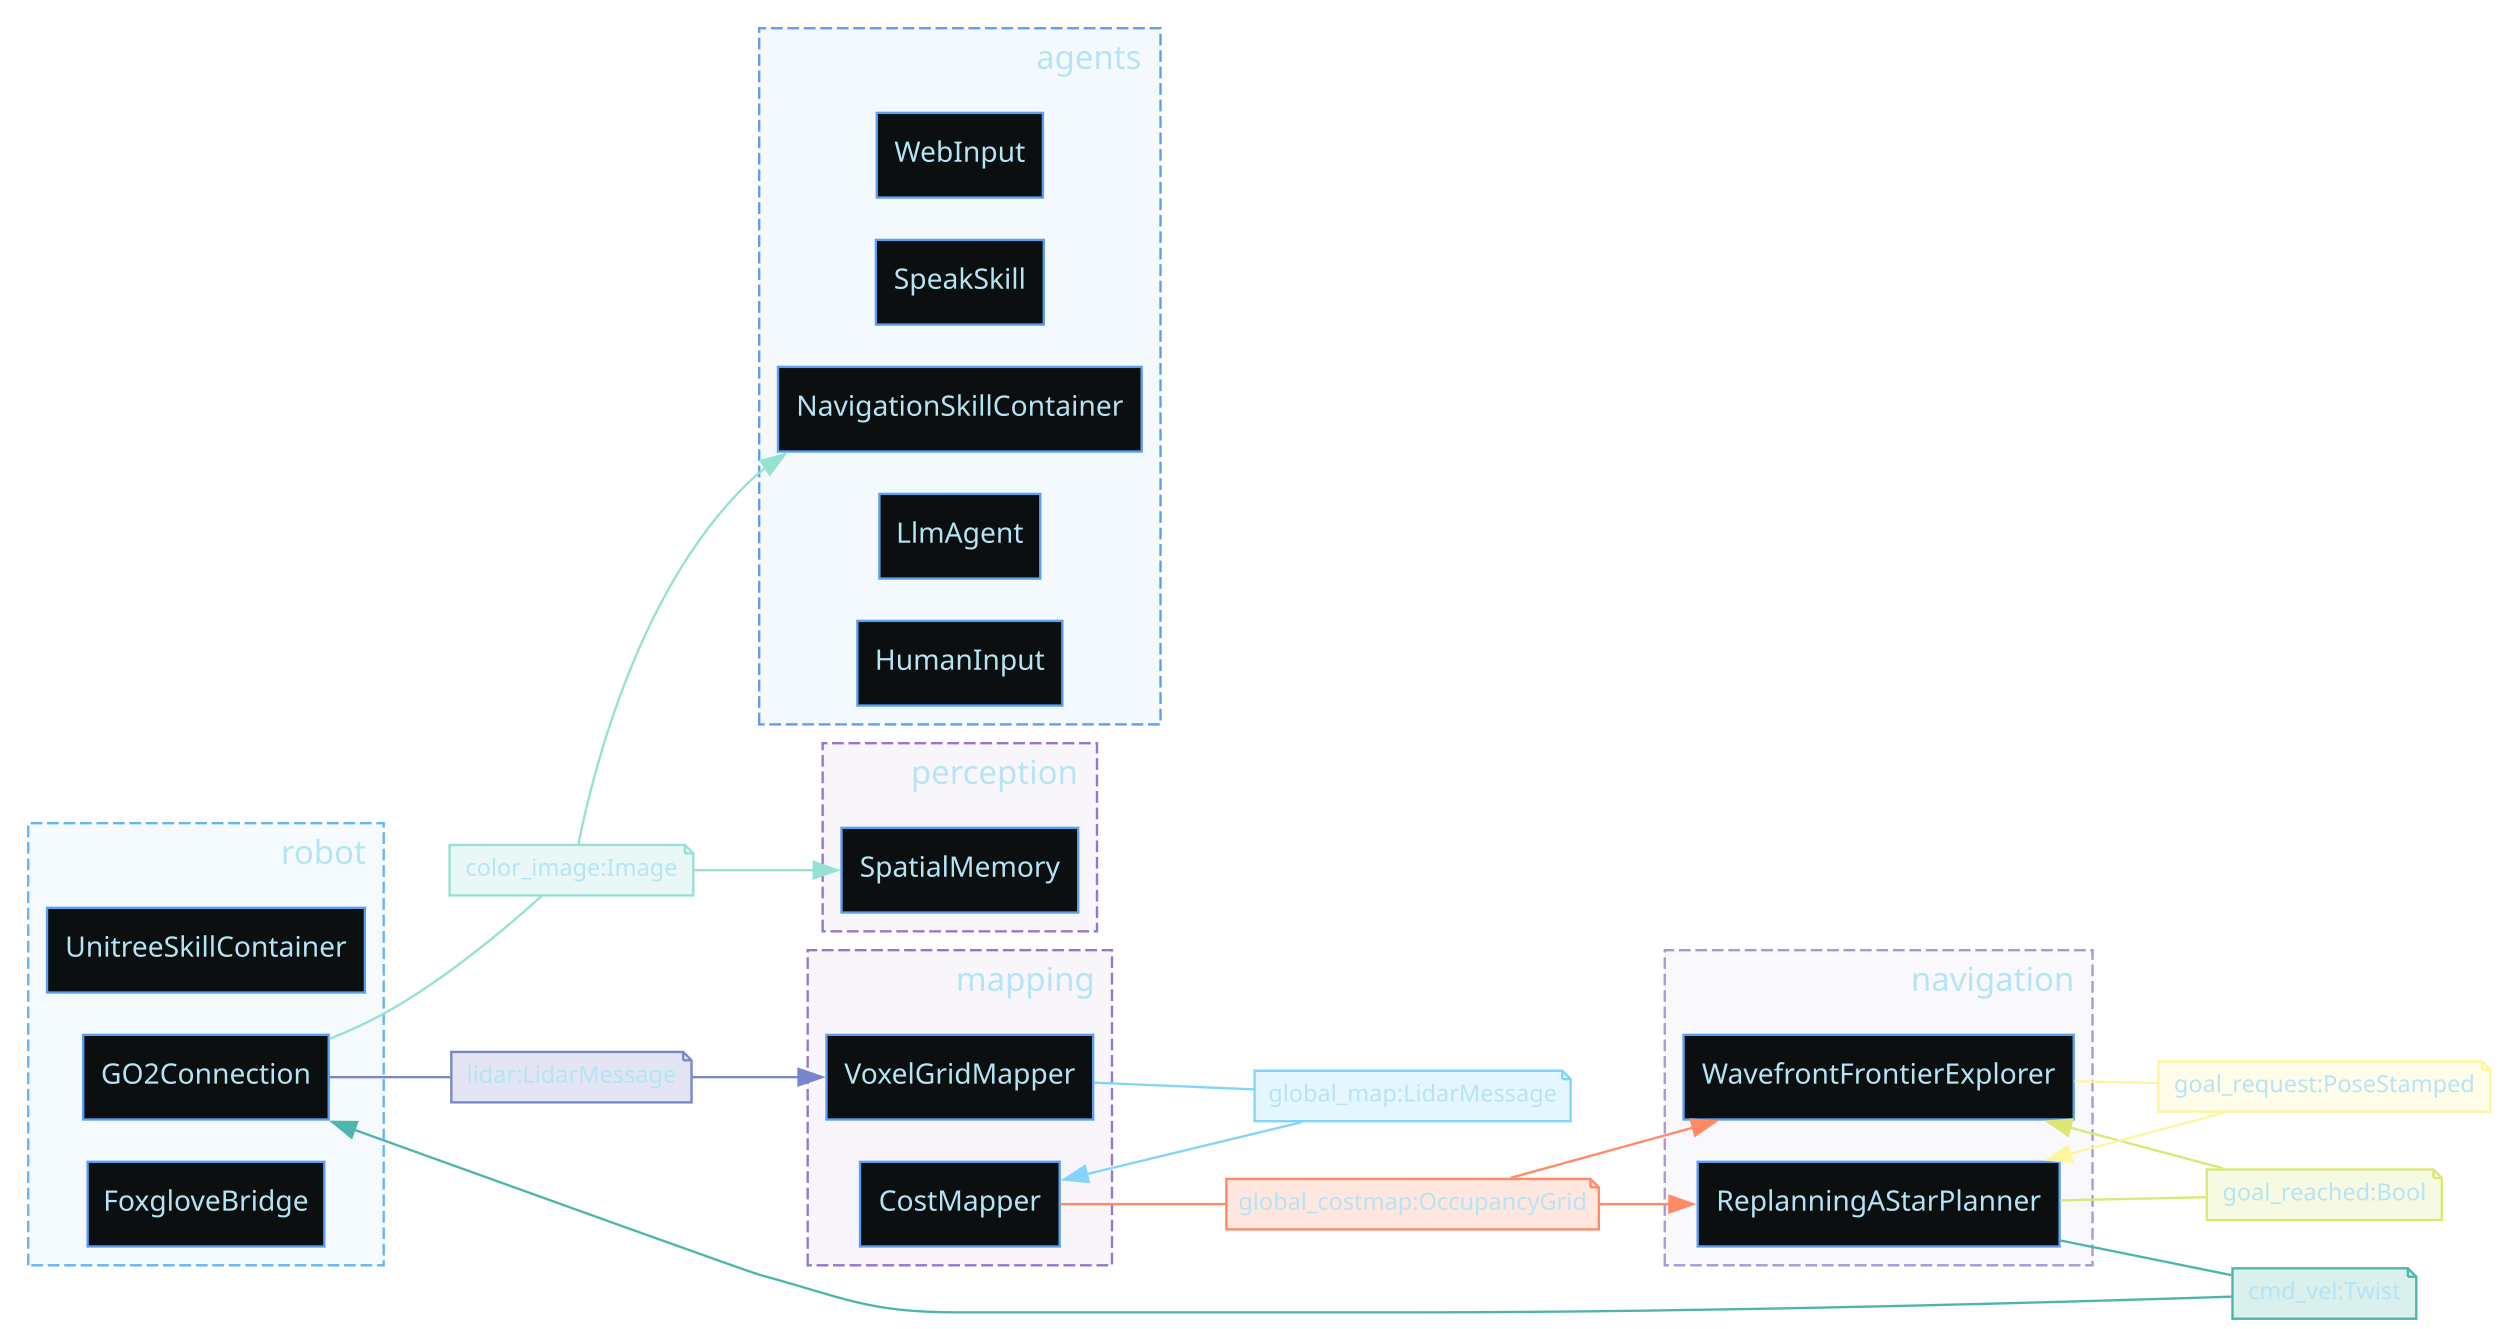
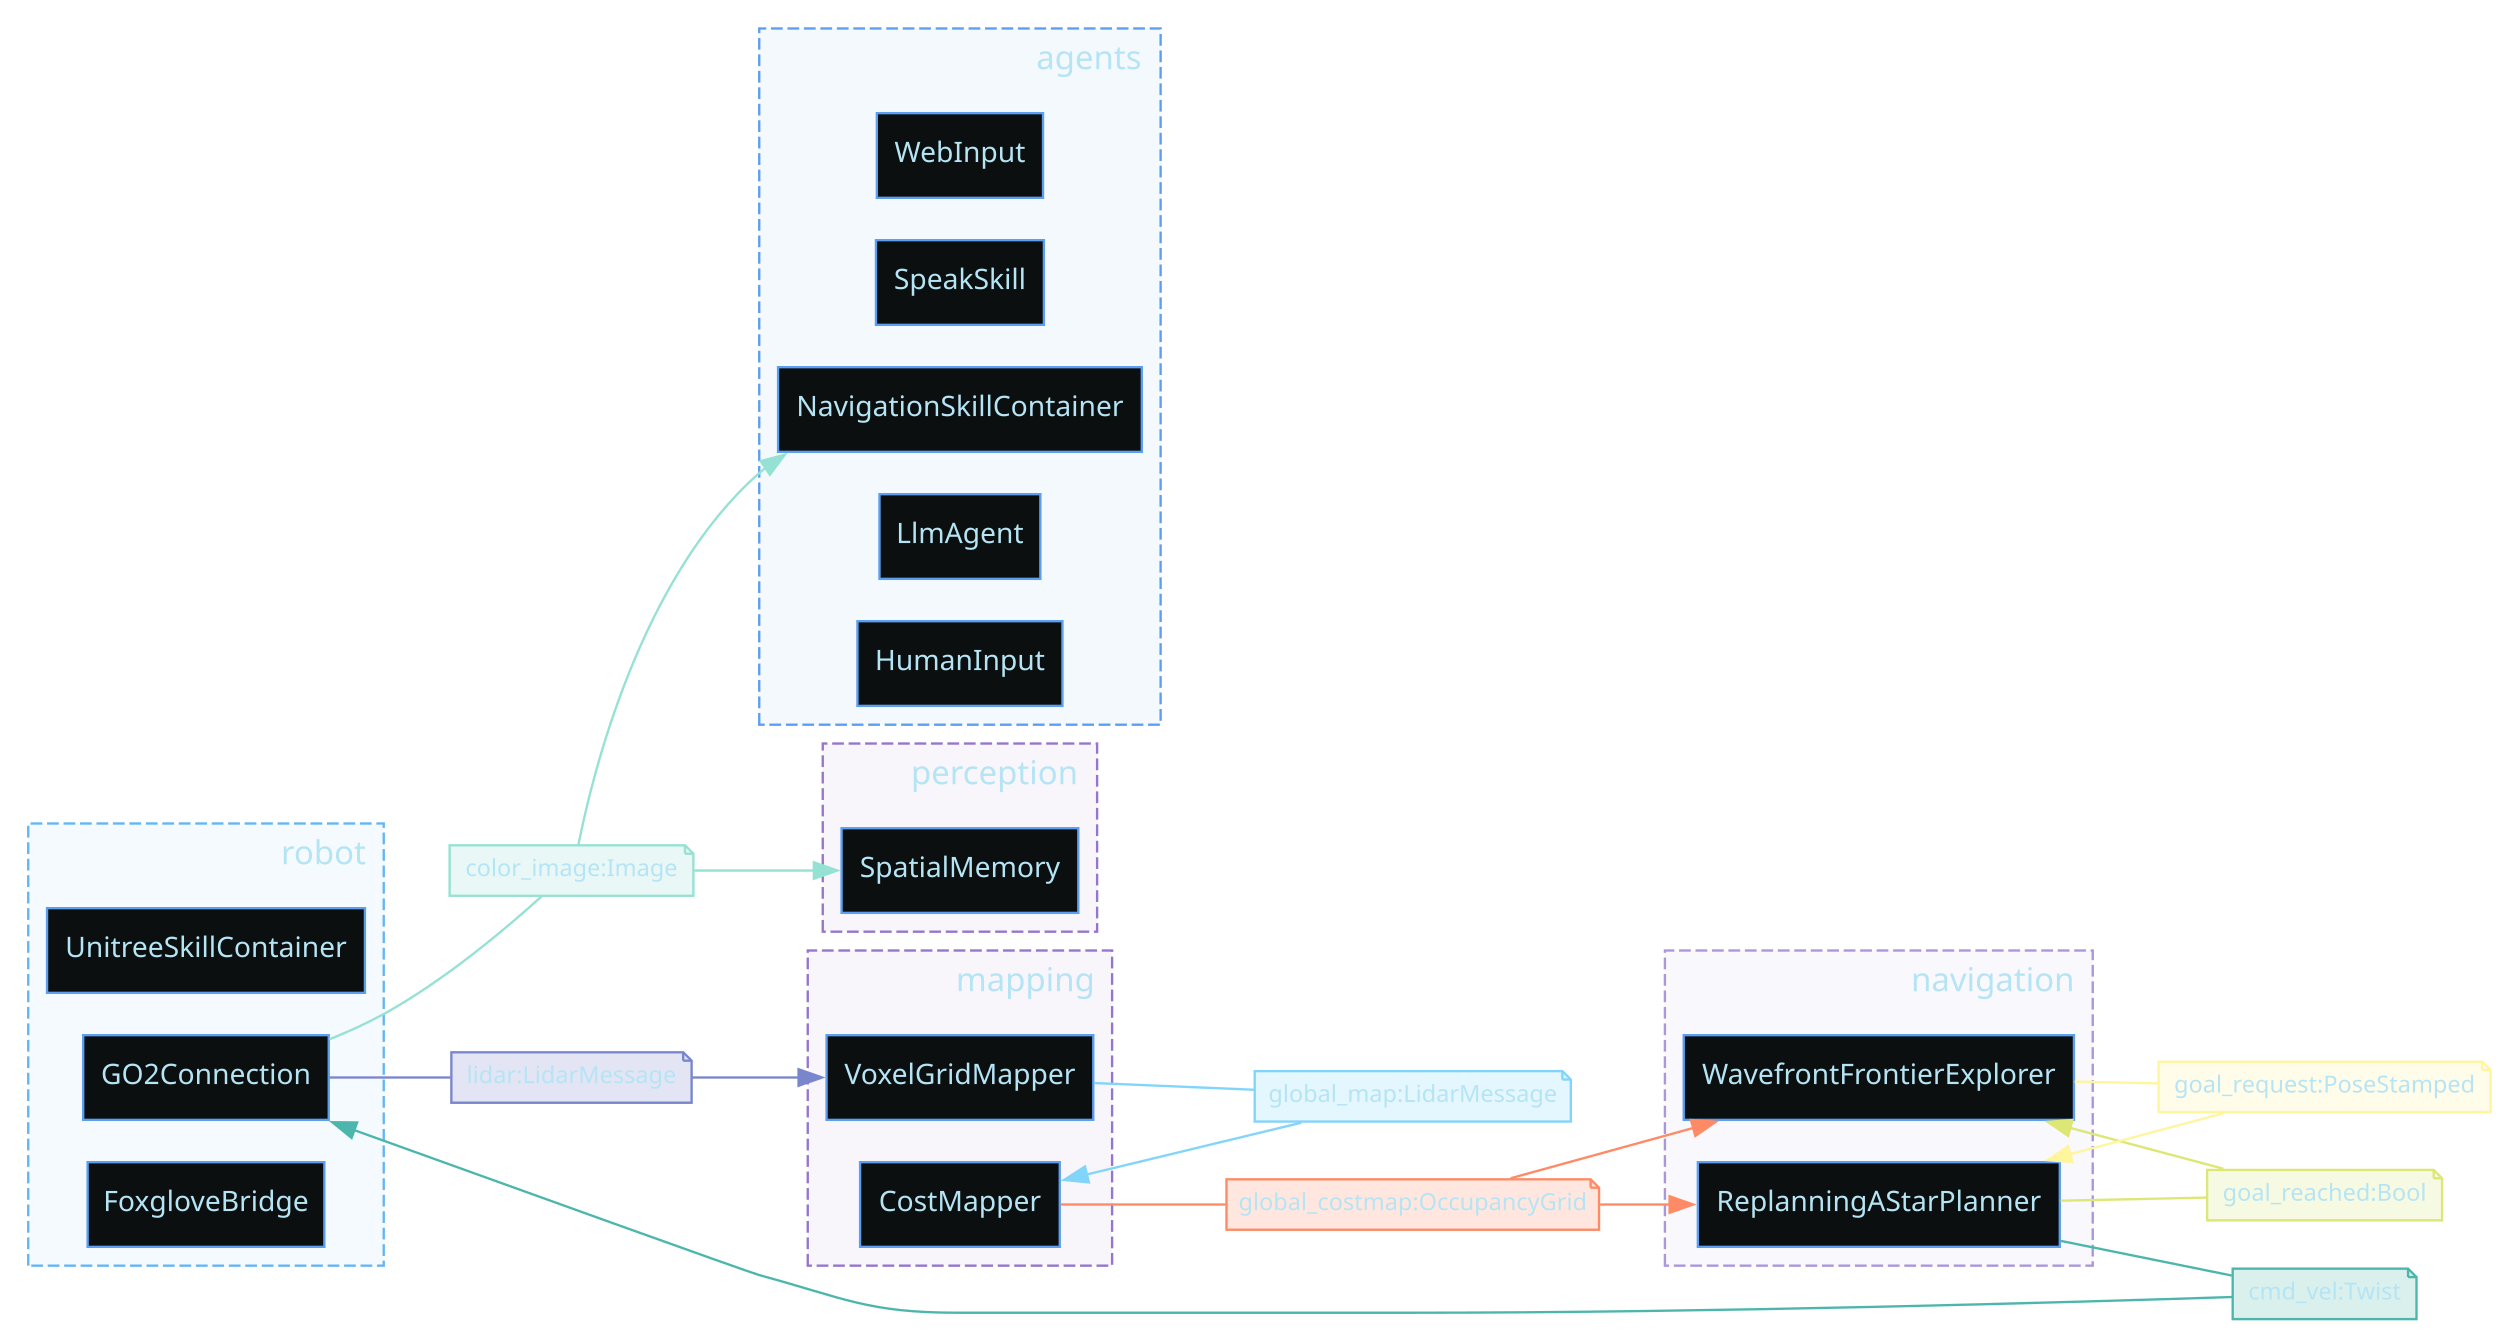
- <svg xmlns="http://www.w3.org/2000/svg" width="1063pt" height="565pt" viewBox="0.00 0.00 1063.00 565.00">
+ <svg xmlns="http://www.w3.org/2000/svg" width="1063pt" height="565pt" viewBox="0.00 0.00 1062.90 564.73">
  <g id="graph0" class="graph" transform="scale(1 1) rotate(0) translate(4 560.73)">
    <g id="clust1" class="cluster">
      <polygon fill="#5c9ff0" fill-opacity="0.063" stroke="#5c9ff0" stroke-dasharray="5,2" points="318.8,-252.72 318.8,-548.73 489.45,-548.73 489.45,-252.72 318.8,-252.72" />
-       <text xml:space="preserve" text-anchor="middle" x="458.95" y="-531.43" font-family="fixed" font-size="14.00" fill="#b5e4f4">agents</text>
+       <text text-anchor="middle" x="458.95" y="-531.43" font-family="fixed" font-size="14.00" fill="#b5e4f4">agents</text>
    </g>
    <g id="clust2" class="cluster">
      <polygon fill="#9575cd" fill-opacity="0.063" stroke="#9575cd" stroke-dasharray="5,2" points="339.42,-22.73 339.42,-156.72 468.82,-156.72 468.82,-22.73 339.42,-22.73" />
-       <text xml:space="preserve" text-anchor="middle" x="431.95" y="-139.42" font-family="fixed" font-size="14.00" fill="#b5e4f4">mapping</text>
+       <text text-anchor="middle" x="431.95" y="-139.42" font-family="fixed" font-size="14.00" fill="#b5e4f4">mapping</text>
    </g>
    <g id="clust3" class="cluster">
      <polygon fill="#aa96da" fill-opacity="0.063" stroke="#aa96da" stroke-dasharray="5,2" points="703.85,-22.73 703.85,-156.72 885.75,-156.72 885.75,-22.73 703.85,-22.73" />
-       <text xml:space="preserve" text-anchor="middle" x="843.25" y="-139.42" font-family="fixed" font-size="14.00" fill="#b5e4f4">navigation</text>
+       <text text-anchor="middle" x="843.25" y="-139.42" font-family="fixed" font-size="14.00" fill="#b5e4f4">navigation</text>
    </g>
    <g id="clust4" class="cluster">
      <polygon fill="#9575cd" fill-opacity="0.063" stroke="#9575cd" stroke-dasharray="5,2" points="345.8,-164.72 345.8,-244.72 462.45,-244.72 462.45,-164.72 345.8,-164.72" />
-       <text xml:space="preserve" text-anchor="middle" x="418.82" y="-227.42" font-family="fixed" font-size="14.00" fill="#b5e4f4">perception</text>
+       <text text-anchor="middle" x="418.82" y="-227.42" font-family="fixed" font-size="14.00" fill="#b5e4f4">perception</text>
    </g>
    <g id="clust5" class="cluster">
      <polygon fill="#64b5f6" fill-opacity="0.063" stroke="#64b5f6" stroke-dasharray="5,2" points="8,-22.73 8,-210.72 159.15,-210.72 159.15,-22.73 8,-22.73" />
-       <text xml:space="preserve" text-anchor="middle" x="133.52" y="-193.42" font-family="fixed" font-size="14.00" fill="#b5e4f4">robot</text>
+       <text text-anchor="middle" x="133.52" y="-193.42" font-family="fixed" font-size="14.00" fill="#b5e4f4">robot</text>
    </g>
    <g id="node1" class="node">
      <polygon fill="#0b0f0f" stroke="#5c9ff0" points="447.7,-296.73 360.55,-296.73 360.55,-260.73 447.7,-260.73 447.7,-296.73" />
-       <text xml:space="preserve" text-anchor="middle" x="404.12" y="-275.95" font-family="fixed" font-size="12.00" fill="#b5e4f4">HumanInput</text>
+       <text text-anchor="middle" x="404.12" y="-275.95" font-family="fixed" font-size="12.00" fill="#b5e4f4">HumanInput</text>
    </g>
    <g id="node2" class="node">
      <polygon fill="#0b0f0f" stroke="#5c9ff0" points="438.32,-350.73 369.92,-350.73 369.92,-314.73 438.32,-314.73 438.32,-350.73" />
-       <text xml:space="preserve" text-anchor="middle" x="404.12" y="-329.95" font-family="fixed" font-size="12.00" fill="#b5e4f4">LlmAgent</text>
+       <text text-anchor="middle" x="404.12" y="-329.95" font-family="fixed" font-size="12.00" fill="#b5e4f4">LlmAgent</text>
    </g>
    <g id="node3" class="node">
      <polygon fill="#0b0f0f" stroke="#5c9ff0" points="481.45,-404.73 326.8,-404.73 326.8,-368.73 481.45,-368.73 481.45,-404.73" />
-       <text xml:space="preserve" text-anchor="middle" x="404.12" y="-383.95" font-family="fixed" font-size="12.00" fill="#b5e4f4">NavigationSkillContainer</text>
+       <text text-anchor="middle" x="404.12" y="-383.95" font-family="fixed" font-size="12.00" fill="#b5e4f4">NavigationSkillContainer</text>
    </g>
    <g id="node4" class="node">
      <polygon fill="#0b0f0f" stroke="#5c9ff0" points="439.82,-458.73 368.42,-458.73 368.42,-422.73 439.82,-422.73 439.82,-458.73" />
-       <text xml:space="preserve" text-anchor="middle" x="404.12" y="-437.95" font-family="fixed" font-size="12.00" fill="#b5e4f4">SpeakSkill</text>
+       <text text-anchor="middle" x="404.12" y="-437.95" font-family="fixed" font-size="12.00" fill="#b5e4f4">SpeakSkill</text>
    </g>
    <g id="node5" class="node">
      <polygon fill="#0b0f0f" stroke="#5c9ff0" points="439.45,-512.73 368.8,-512.73 368.8,-476.73 439.45,-476.73 439.45,-512.73" />
-       <text xml:space="preserve" text-anchor="middle" x="404.12" y="-491.95" font-family="fixed" font-size="12.00" fill="#b5e4f4">WebInput</text>
+       <text text-anchor="middle" x="404.12" y="-491.95" font-family="fixed" font-size="12.00" fill="#b5e4f4">WebInput</text>
    </g>
    <g id="node6" class="node">
      <polygon fill="#0b0f0f" stroke="#5c9ff0" points="446.57,-66.72 361.67,-66.72 361.67,-30.73 446.57,-30.73 446.57,-66.72" />
-       <text xml:space="preserve" text-anchor="middle" x="404.12" y="-45.95" font-family="fixed" font-size="12.00" fill="#b5e4f4">CostMapper</text>
+       <text text-anchor="middle" x="404.12" y="-45.95" font-family="fixed" font-size="12.00" fill="#b5e4f4">CostMapper</text>
    </g>
    <g id="node16" class="node">
      <polygon fill="#ff8a65" fill-opacity="0.208" stroke="#ff8a65" points="672.27,-59.45 517.45,-59.45 517.45,-38 675.85,-38 675.85,-55.88 672.27,-59.45" />
      <polyline fill="none" stroke="#ff8a65" points="672.27,-59.45 672.27,-55.88" />
      <polyline fill="none" stroke="#ff8a65" points="675.85,-55.88 672.27,-55.88" />
-       <text xml:space="preserve" text-anchor="middle" x="596.65" y="-46.35" font-family="fixed" font-size="10.00" fill="#b5e4f4">global_costmap:OccupancyGrid</text>
+       <text text-anchor="middle" x="596.65" y="-46.35" font-family="fixed" font-size="10.00" fill="#b5e4f4">global_costmap:OccupancyGrid</text>
    </g>
    <g id="edge6" class="edge">
      <path fill="none" stroke="#ff8a65" d="M446.94,-48.73C467.53,-48.73 493.05,-48.73 517.1,-48.73" />
    </g>
    <g id="node7" class="node">
      <polygon fill="#0b0f0f" stroke="#5c9ff0" points="460.82,-120.72 347.42,-120.72 347.42,-84.72 460.82,-84.72 460.82,-120.72" />
-       <text xml:space="preserve" text-anchor="middle" x="404.12" y="-99.95" font-family="fixed" font-size="12.00" fill="#b5e4f4">VoxelGridMapper</text>
+       <text text-anchor="middle" x="404.12" y="-99.95" font-family="fixed" font-size="12.00" fill="#b5e4f4">VoxelGridMapper</text>
    </g>
    <g id="node17" class="node">
      <polygon fill="#81d4fa" fill-opacity="0.208" stroke="#81d4fa" points="660.27,-105.45 529.45,-105.45 529.45,-84 663.85,-84 663.85,-101.88 660.27,-105.45" />
      <polyline fill="none" stroke="#81d4fa" points="660.27,-105.45 660.27,-101.88" />
      <polyline fill="none" stroke="#81d4fa" points="663.85,-101.88 660.27,-101.88" />
-       <text xml:space="preserve" text-anchor="middle" x="596.65" y="-92.35" font-family="fixed" font-size="10.00" fill="#b5e4f4">global_map:LidarMessage</text>
+       <text text-anchor="middle" x="596.65" y="-92.35" font-family="fixed" font-size="10.00" fill="#b5e4f4">global_map:LidarMessage</text>
    </g>
    <g id="edge9" class="edge">
      <path fill="none" stroke="#81d4fa" d="M461.26,-100.37C482.55,-99.47 507,-98.45 529.16,-97.52" />
    </g>
    <g id="node8" class="node">
      <polygon fill="#0b0f0f" stroke="#5c9ff0" points="871.75,-66.72 717.85,-66.72 717.85,-30.73 871.75,-30.73 871.75,-66.72" />
-       <text xml:space="preserve" text-anchor="middle" x="794.8" y="-45.95" font-family="fixed" font-size="12.00" fill="#b5e4f4">ReplanningAStarPlanner</text>
+       <text text-anchor="middle" x="794.8" y="-45.95" font-family="fixed" font-size="12.00" fill="#b5e4f4">ReplanningAStarPlanner</text>
    </g>
    <g id="node14" class="node">
      <polygon fill="#4db6ac" fill-opacity="0.208" stroke="#4db6ac" points="1019.82,-21.45 945.25,-21.45 945.25,0 1023.4,0 1023.4,-17.88 1019.82,-21.45" />
      <polyline fill="none" stroke="#4db6ac" points="1019.82,-21.45 1019.82,-17.88" />
      <polyline fill="none" stroke="#4db6ac" points="1023.4,-17.88 1019.82,-17.88" />
-       <text xml:space="preserve" text-anchor="middle" x="984.32" y="-8.35" font-family="fixed" font-size="10.00" fill="#b5e4f4">cmd_vel:Twist</text>
+       <text text-anchor="middle" x="984.32" y="-8.35" font-family="fixed" font-size="10.00" fill="#b5e4f4">cmd_vel:Twist</text>
    </g>
    <g id="edge1" class="edge">
      <path fill="none" stroke="#4db6ac" d="M872.07,-33.27C897.12,-28.19 923.89,-22.77 944.9,-18.51" />
    </g>
    <g id="node18" class="node">
      <polygon fill="#dce775" fill-opacity="0.208" stroke="#dce775" points="1030.7,-63.45 934.37,-63.45 934.37,-42 1034.27,-42 1034.27,-59.88 1030.7,-63.45" />
      <polyline fill="none" stroke="#dce775" points="1030.7,-63.45 1030.7,-59.88" />
      <polyline fill="none" stroke="#dce775" points="1034.27,-59.88 1030.7,-59.88" />
-       <text xml:space="preserve" text-anchor="middle" x="984.32" y="-50.35" font-family="fixed" font-size="10.00" fill="#b5e4f4">goal_reached:Bool</text>
+       <text text-anchor="middle" x="984.32" y="-50.35" font-family="fixed" font-size="10.00" fill="#b5e4f4">goal_reached:Bool</text>
    </g>
    <g id="edge11" class="edge">
      <path fill="none" stroke="#dce775" d="M872.07,-50.35C892.96,-50.8 915.05,-51.27 933.99,-51.67" />
    </g>
    <g id="node9" class="node">
      <polygon fill="#0b0f0f" stroke="#5c9ff0" points="877.75,-120.72 711.85,-120.72 711.85,-84.72 877.75,-84.72 877.75,-120.72" />
-       <text xml:space="preserve" text-anchor="middle" x="794.8" y="-99.95" font-family="fixed" font-size="12.00" fill="#b5e4f4">WavefrontFrontierExplorer</text>
+       <text text-anchor="middle" x="794.8" y="-99.95" font-family="fixed" font-size="12.00" fill="#b5e4f4">WavefrontFrontierExplorer</text>
    </g>
    <g id="node19" class="node">
      <polygon fill="#fff59d" fill-opacity="0.208" stroke="#fff59d" points="1051.32,-109.45 913.75,-109.45 913.75,-88 1054.9,-88 1054.9,-105.88 1051.32,-109.45" />
      <polyline fill="none" stroke="#fff59d" points="1051.32,-109.45 1051.32,-105.88" />
      <polyline fill="none" stroke="#fff59d" points="1054.9,-105.88 1051.32,-105.88" />
-       <text xml:space="preserve" text-anchor="middle" x="984.32" y="-96.35" font-family="fixed" font-size="10.00" fill="#b5e4f4">goal_request:PoseStamped</text>
+       <text text-anchor="middle" x="984.32" y="-96.35" font-family="fixed" font-size="10.00" fill="#b5e4f4">goal_request:PoseStamped</text>
    </g>
    <g id="edge13" class="edge">
      <path fill="none" stroke="#fff59d" d="M878.05,-100.97C889.86,-100.72 901.92,-100.46 913.46,-100.22" />
    </g>
    <g id="node10" class="node">
      <polygon fill="#0b0f0f" stroke="#5c9ff0" points="454.45,-208.72 353.8,-208.72 353.8,-172.72 454.45,-172.72 454.45,-208.72" />
-       <text xml:space="preserve" text-anchor="middle" x="404.12" y="-187.95" font-family="fixed" font-size="12.00" fill="#b5e4f4">SpatialMemory</text>
+       <text text-anchor="middle" x="404.12" y="-187.95" font-family="fixed" font-size="12.00" fill="#b5e4f4">SpatialMemory</text>
    </g>
    <g id="node11" class="node">
      <polygon fill="#0b0f0f" stroke="#5c9ff0" points="133.9,-66.72 33.25,-66.72 33.25,-30.73 133.9,-30.73 133.9,-66.72" />
-       <text xml:space="preserve" text-anchor="middle" x="83.57" y="-45.95" font-family="fixed" font-size="12.00" fill="#b5e4f4">FoxgloveBridge</text>
+       <text text-anchor="middle" x="83.57" y="-45.95" font-family="fixed" font-size="12.00" fill="#b5e4f4">FoxgloveBridge</text>
    </g>
    <g id="node12" class="node">
      <polygon fill="#0b0f0f" stroke="#5c9ff0" points="135.77,-120.72 31.37,-120.72 31.37,-84.72 135.77,-84.72 135.77,-120.72" />
-       <text xml:space="preserve" text-anchor="middle" x="83.57" y="-99.95" font-family="fixed" font-size="12.00" fill="#b5e4f4">GO2Connection</text>
+       <text text-anchor="middle" x="83.57" y="-99.95" font-family="fixed" font-size="12.00" fill="#b5e4f4">GO2Connection</text>
    </g>
    <g id="node15" class="node">
      <polygon fill="#95e1d3" fill-opacity="0.208" stroke="#95e1d3" points="287.22,-201.45 187.15,-201.45 187.15,-180 290.8,-180 290.8,-197.88 287.22,-201.45" />
      <polyline fill="none" stroke="#95e1d3" points="287.22,-201.45 287.22,-197.88" />
      <polyline fill="none" stroke="#95e1d3" points="290.8,-197.88 287.22,-197.88" />
-       <text xml:space="preserve" text-anchor="middle" x="238.97" y="-188.35" font-family="fixed" font-size="10.00" fill="#b5e4f4">color_image:Image</text>
+       <text text-anchor="middle" x="238.97" y="-188.35" font-family="fixed" font-size="10.00" fill="#b5e4f4">color_image:Image</text>
    </g>
    <g id="edge3" class="edge">
      <path fill="none" stroke="#95e1d3" d="M136.05,-118.97C143.97,-122.14 151.91,-125.74 159.15,-129.72 185.08,-143.99 211.54,-166.41 226.25,-179.73" />
    </g>
    <g id="node20" class="node">
      <polygon fill="#7986cb" fill-opacity="0.208" stroke="#7986cb" points="286.47,-113.45 187.9,-113.45 187.9,-92 290.05,-92 290.05,-109.88 286.47,-113.45" />
      <polyline fill="none" stroke="#7986cb" points="286.47,-113.45 286.47,-109.88" />
      <polyline fill="none" stroke="#7986cb" points="290.05,-109.88 286.47,-109.88" />
-       <text xml:space="preserve" text-anchor="middle" x="238.97" y="-100.35" font-family="fixed" font-size="10.00" fill="#b5e4f4">lidar:LidarMessage</text>
+       <text text-anchor="middle" x="238.97" y="-100.35" font-family="fixed" font-size="10.00" fill="#b5e4f4">lidar:LidarMessage</text>
    </g>
    <g id="edge15" class="edge">
      <path fill="none" stroke="#7986cb" d="M136.08,-102.72C152.71,-102.72 171.11,-102.72 187.65,-102.72" />
    </g>
    <g id="node13" class="node">
      <polygon fill="#0b0f0f" stroke="#5c9ff0" points="151.15,-174.72 16,-174.72 16,-138.72 151.15,-138.72 151.15,-174.72" />
-       <text xml:space="preserve" text-anchor="middle" x="83.57" y="-153.95" font-family="fixed" font-size="12.00" fill="#b5e4f4">UnitreeSkillContainer</text>
+       <text text-anchor="middle" x="83.57" y="-153.95" font-family="fixed" font-size="12.00" fill="#b5e4f4">UnitreeSkillContainer</text>
    </g>
    <g id="edge2" class="edge">
      <path fill="none" stroke="#4db6ac" d="M945.01,-9.4C875.71,-7.13 724.9,-2.73 597.65,-2.72 403.12,-2.72 403.12,-2.72 403.12,-2.72 364.98,-2.73 355.61,-8.7 318.8,-18.73 314.41,-19.92 214.34,-55.93 146.44,-80.41" />
      <polygon fill="#4db6ac" stroke="#4db6ac" points="145.48,-77.03 137.26,-83.72 147.85,-83.62 145.48,-77.03" />
    </g>
    <g id="edge5" class="edge">
      <path fill="none" stroke="#95e1d3" d="M241.92,-201.63C247.81,-231.47 268.27,-315.21 318.8,-359.73 319.72,-360.54 320.67,-361.33 321.64,-362.09" />
      <polygon fill="#95e1d3" stroke="#95e1d3" points="319.4,-364.8 329.65,-367.51 323.32,-359 319.4,-364.8" />
    </g>
    <g id="edge4" class="edge">
      <path fill="none" stroke="#95e1d3" d="M291.15,-190.72C307.32,-190.72 325.35,-190.72 342.14,-190.72" />
      <polygon fill="#95e1d3" stroke="#95e1d3" points="342.01,-194.23 352.01,-190.73 342.01,-187.23 342.01,-194.23" />
    </g>
    <g id="edge7" class="edge">
      <path fill="none" stroke="#ff8a65" d="M676.3,-48.73C686.03,-48.73 696.03,-48.73 705.88,-48.73" />
      <polygon fill="#ff8a65" stroke="#ff8a65" points="705.85,-52.23 715.85,-48.73 705.85,-45.23 705.85,-52.23" />
    </g>
    <g id="edge8" class="edge">
      <path fill="none" stroke="#ff8a65" d="M638.29,-59.91C660.78,-66.1 689.49,-74.01 716.1,-81.33" />
      <polygon fill="#ff8a65" stroke="#ff8a65" points="714.93,-84.64 725.5,-83.92 716.78,-77.89 714.93,-84.64" />
    </g>
    <g id="edge10" class="edge">
      <path fill="none" stroke="#81d4fa" d="M549.26,-83.52C521.68,-76.87 486.61,-68.4 457.97,-61.48" />
      <polygon fill="#81d4fa" stroke="#81d4fa" points="458.95,-58.12 448.41,-59.18 457.31,-64.92 458.95,-58.12" />
    </g>
    <g id="edge12" class="edge">
      <path fill="none" stroke="#dce775" d="M941.26,-63.94C921.98,-69.08 898.47,-75.35 876.01,-81.34" />
      <polygon fill="#dce775" stroke="#dce775" points="875.32,-77.9 866.56,-83.86 877.12,-84.66 875.32,-77.9" />
    </g>
    <g id="edge14" class="edge">
      <path fill="none" stroke="#fff59d" d="M941.26,-87.51C921.98,-82.37 898.47,-76.1 876.01,-70.11" />
      <polygon fill="#fff59d" stroke="#fff59d" points="877.12,-66.79 866.56,-67.59 875.32,-73.55 877.12,-66.79" />
    </g>
    <g id="edge16" class="edge">
      <path fill="none" stroke="#7986cb" d="M290.26,-102.72C304.58,-102.72 320.42,-102.72 335.6,-102.72" />
      <polygon fill="#7986cb" stroke="#7986cb" points="335.52,-106.23 345.52,-102.73 335.52,-99.23 335.52,-106.23" />
    </g>
  </g>
</svg>
